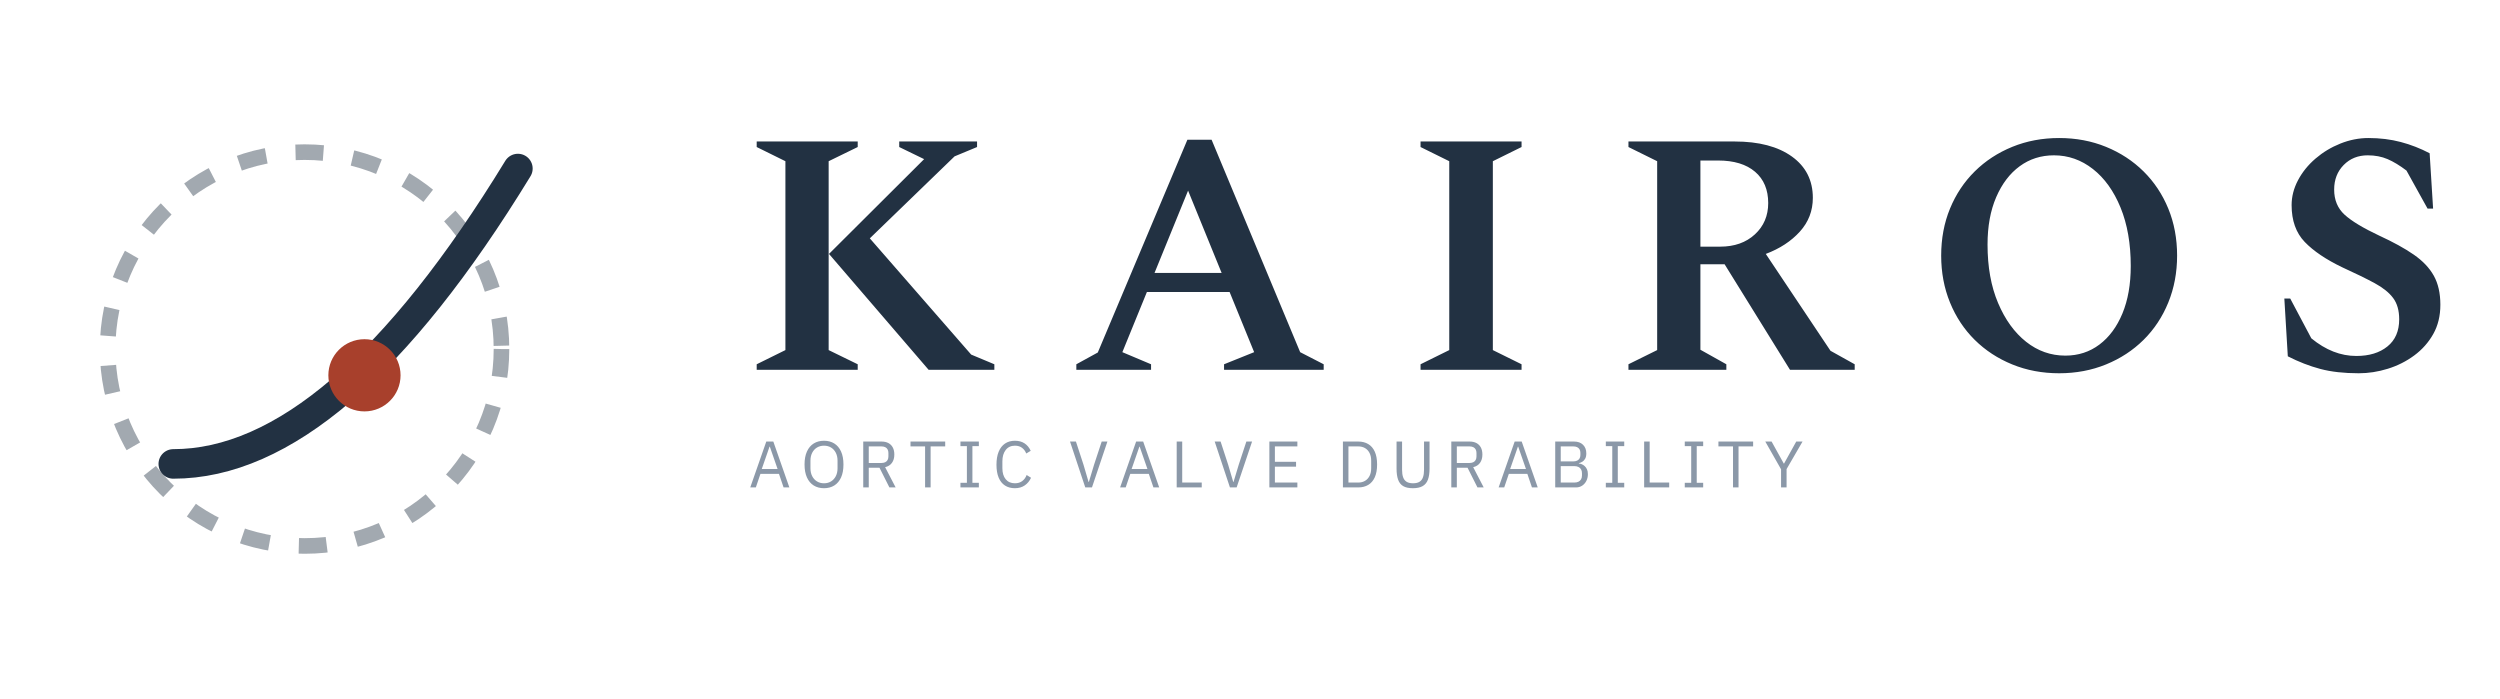
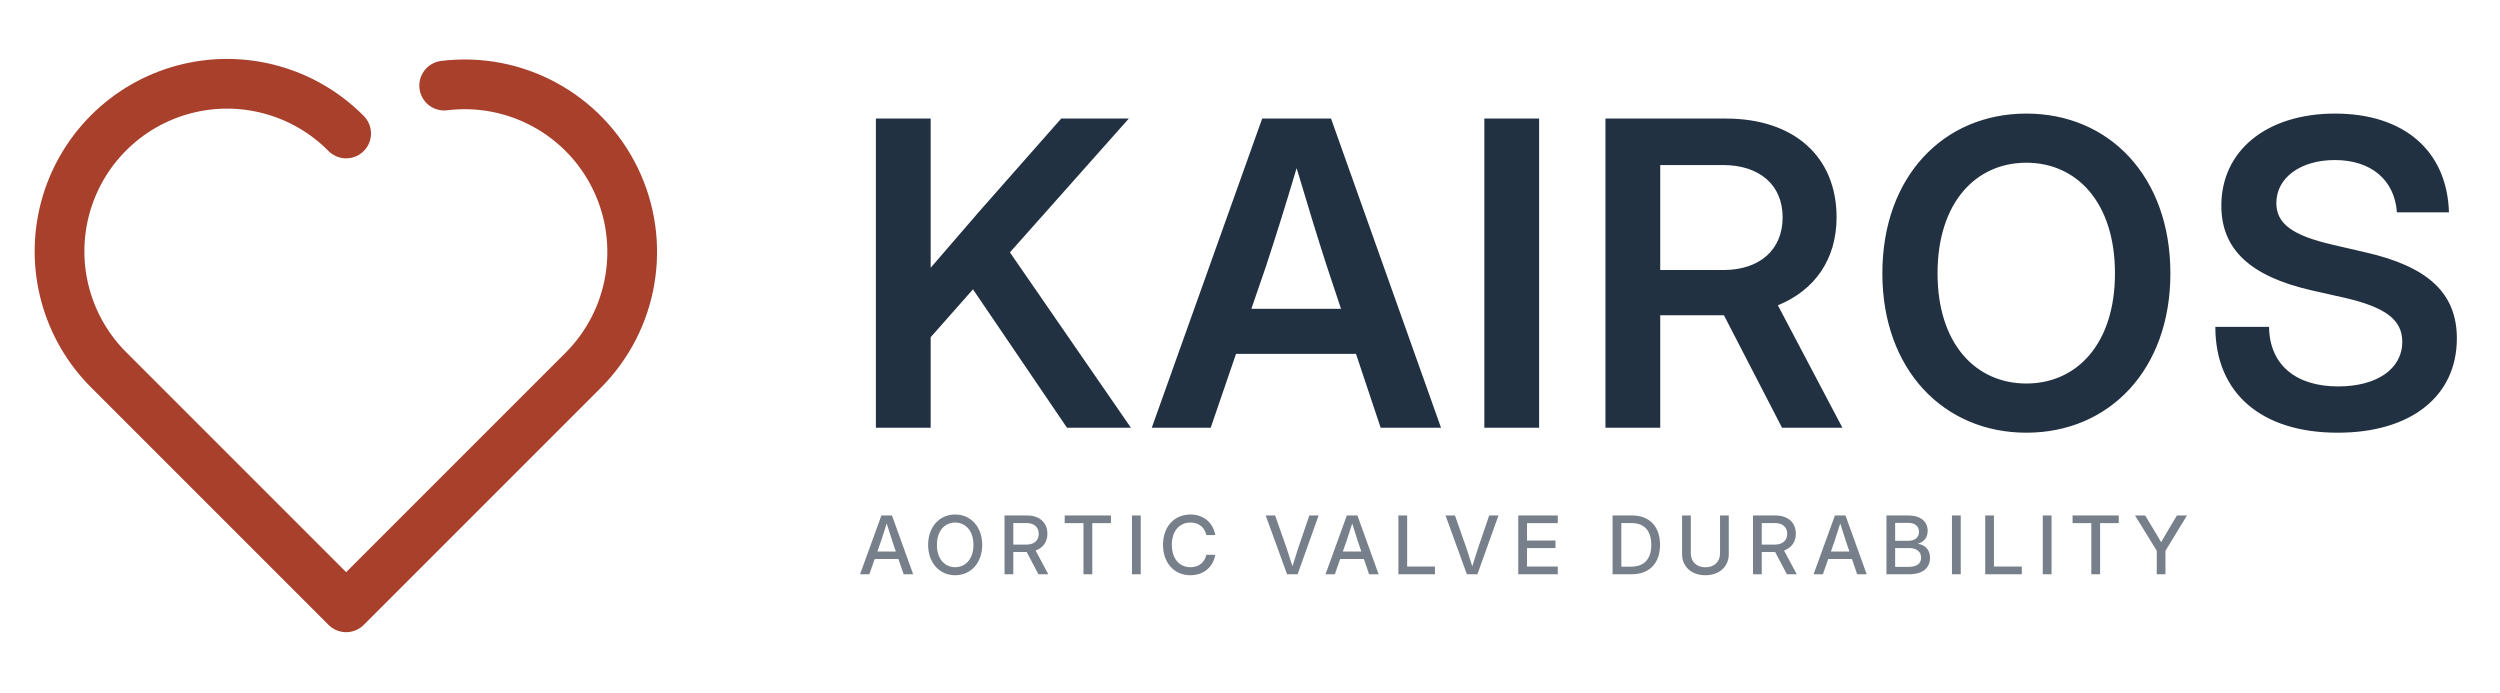
- <svg xmlns="http://www.w3.org/2000/svg" viewBox="0 0 722.4 201.8" width="2890" height="807" role="img" aria-label="KAIROS">
-   <g transform="translate(12.0 25.0) scale(2.371875)">
-     <circle cx="32" cy="32" r="24" stroke="#223142" stroke-width="1.9" stroke-dasharray="3.4 3.6" opacity="0.42" fill="none" />
-     <path d="M16 46 Q 36 46 58 10" stroke="#223142" stroke-width="3.6" stroke-linecap="round" fill="none" />
-     <circle cx="39.3" cy="35.2" r="4.4" fill="#A8402C" />
+ <svg xmlns="http://www.w3.org/2000/svg" viewBox="0 0 541.13 150" width="2165" height="600" role="img" aria-label="KAIROS">
+   <g transform="scale(2.34)">
+     <path d="M32 12.35A15.5 15.5 0 1 0 10.08 34.27L32 56.19L53.92 34.27A15.5 15.5 0 0 0 41.07 7.92" stroke="#A8402C" stroke-width="4.6" stroke-linecap="round" stroke-linejoin="round" fill="none" />
  </g>
-   <path d="M218.6 106.9V105.3L226.9 101.2V46.6L218.6 42.5V40.9H247.8V42.5L239.4 46.6V101.2L247.8 105.3V106.9ZM239.5 73.4 267.0 46.0 259.8 42.5V40.9H282.3V42.5L275.8 45.2L251.3 68.9L280.6 102.5L287.3 105.3V106.9H268.3Z M311.0 106.9V105.3L317.2 101.9L343.1 40.4H350.1L375.7 101.8L382.5 105.3V106.9H353.7V105.3L362.4 101.8L355.3 84.4H331.4L324.3 101.8L332.6 105.3V106.9ZM333.6 78.9H353.0L343.3 55.1Z M410.5 106.9V105.3L418.8 101.2V46.6L410.5 42.5V40.9H439.7V42.5L431.4 46.6V101.2L439.7 105.3V106.9Z M470.6 106.9V105.3L478.9 101.2V46.6L470.6 42.5V40.9H501.3Q511.8 40.9 517.85 45.25Q523.9 49.6 523.9 57.2Q523.9 62.8 520.15 66.95Q516.4 71.1 510.3 73.4L529.0 101.4L536.0 105.3V106.9H517.3L498.4 76.4H491.4V101.1L498.9 105.3V106.9ZM496.5 46.4H491.4V71.3H497.1Q503.3 71.3 507.15 67.75Q511 64.2 511 58.7Q511 52.9 507.2 49.65Q503.4 46.4 496.5 46.4Z M595.1 107.9Q587.8 107.9 581.55 105.35Q575.3 102.8 570.7 98.25Q566.1 93.7 563.55 87.45Q561.0 81.2 561.0 73.9Q561.0 66.5 563.55 60.3Q566.1 54.1 570.7 49.55Q575.3 45.0 581.55 42.45Q587.8 39.9 595.1 39.9Q602.4 39.9 608.65 42.45Q614.9 45.0 619.5 49.55Q624.1 54.1 626.65 60.3Q629.2 66.5 629.2 73.9Q629.2 81.2 626.65 87.45Q624.1 93.7 619.5 98.25Q614.9 102.8 608.65 105.35Q602.4 107.9 595.1 107.9ZM596.9 102.8Q602.5 102.8 606.75 99.6Q611.0 96.4 613.4 90.6Q615.8 84.8 615.8 76.9Q615.8 67.2 612.85 60.0Q609.9 52.8 604.85 48.85Q599.8 44.9 593.6 44.9Q588.0 44.9 583.7 48.05Q579.4 51.2 576.9 57.0Q574.4 62.8 574.4 70.7Q574.4 80.4 577.45 87.6Q580.5 94.8 585.55 98.8Q590.6 102.8 596.9 102.8Z M681.7 107.9Q675.3 107.9 670.6 106.65Q665.9 105.4 661.2 103.0L660.2 86.3H661.9L668.0 97.8Q674.2 102.9 681.0 102.9Q686.6 102.9 690.0 100.15Q693.4 97.4 693.4 92.3Q693.4 88.5 691.65 86.15Q689.9 83.8 686.3 81.85Q682.7 79.9 677.0 77.3Q669.9 73.9 666.1 69.95Q662.3 66.0 662.3 59.3Q662.3 55.6 664.15 52.1Q666.0 48.6 669.2 45.85Q672.4 43.1 676.4 41.5Q680.4 39.9 684.5 39.9Q689.5 39.9 693.85 41.05Q698.2 42.2 702.2 44.3L703.2 60.3H701.6L695.5 49.3Q692.6 47.1 690.05 46.0Q687.5 44.9 684.3 44.9Q680.1 44.9 677.35 47.7Q674.6 50.5 674.6 54.8Q674.6 59.3 677.6 62.05Q680.6 64.8 687.6 68.1Q693.7 70.9 697.6 73.6Q701.5 76.3 703.4 79.7Q705.3 83.1 705.3 88.1Q705.3 92.9 703.25 96.55Q701.2 100.2 697.75 102.75Q694.3 105.3 690.1 106.6Q685.9 107.9 681.7 107.9Z" fill="#223142" />
-   <path d="M228.042 140.9H226.37L225.04 136.986H219.682L218.352 140.9H216.737L221.373 127.638H223.406ZM224.641 135.58 222.969 130.773 222.399 129.12H222.304L221.734 130.773L220.062 135.58Z M238.055 141.128Q236.345 141.128 235.082 140.34Q233.818 139.551 233.125 138.022Q232.431 136.492 232.431 134.269Q232.431 132.046 233.125 130.517Q233.818 128.987 235.082 128.198Q236.345 127.41 238.055 127.41Q239.765 127.41 241.029 128.198Q242.292 128.987 242.986 130.517Q243.679 132.046 243.679 134.269Q243.679 136.492 242.986 138.022Q242.292 139.551 241.029 140.34Q239.765 141.128 238.055 141.128ZM238.055 139.703Q239.214 139.703 240.088 139.161Q240.962 138.62 241.466 137.651Q241.969 136.682 241.969 135.371V133.167Q241.969 131.856 241.466 130.877Q240.962 129.899 240.088 129.367Q239.214 128.835 238.055 128.835Q236.915 128.835 236.031 129.367Q235.148 129.899 234.644 130.877Q234.141 131.856 234.141 133.167V135.371Q234.141 136.682 234.644 137.651Q235.148 138.62 236.031 139.161Q236.915 139.703 238.055 139.703Z M250.994 135.2V140.9H249.398V127.638H254.68Q255.839 127.638 256.666 128.075Q257.492 128.512 257.938 129.348Q258.385 130.184 258.385 131.4Q258.385 132.844 257.701 133.794Q257.017 134.744 255.725 135.048L258.765 140.9H256.96L254.091 135.2ZM250.994 133.832H254.68Q255.307 133.832 255.753 133.613Q256.2 133.395 256.438 132.968Q256.675 132.54 256.675 131.932V130.944Q256.675 130.336 256.438 129.909Q256.2 129.481 255.753 129.262Q255.307 129.044 254.68 129.044H250.994Z M273.091 129.044H268.873V140.9H267.277V129.044H263.059V127.638H273.091Z M282.819 140.9H277.499V139.57H279.361V128.968H277.499V127.638H282.819V128.968H280.957V139.57H282.819Z M293.25 141.128Q291.578 141.128 290.381 140.358Q289.184 139.589 288.548 138.079Q287.911 136.568 287.911 134.345Q287.911 132.122 288.548 130.574Q289.184 129.025 290.381 128.218Q291.578 127.41 293.25 127.41Q294.903 127.41 296.043 128.17Q297.183 128.93 297.81 130.317L296.518 131.096Q296.119 130.07 295.302 129.452Q294.485 128.835 293.25 128.835Q291.54 128.835 290.581 130.079Q289.621 131.324 289.621 133.357V135.333Q289.621 137.366 290.581 138.535Q291.54 139.703 293.25 139.703Q294.523 139.703 295.378 139.048Q296.233 138.392 296.632 137.309L297.905 138.107Q297.278 139.494 296.091 140.311Q294.903 141.128 293.25 141.128Z M315.518 140.9H313.58L309.172 127.638H310.882L313.067 134.326L314.53 139.304H314.625L316.126 134.326L318.33 127.638H319.983Z M334.955 140.9H333.283L331.953 136.986H326.595L325.265 140.9H323.65L328.286 127.638H330.319ZM331.554 135.58 329.882 130.773 329.312 129.12H329.217L328.647 130.773L326.975 135.58Z M347.248 140.9H340.009V127.638H341.605V139.494H347.248Z M357.337 140.9H355.399L350.991 127.638H352.701L354.886 134.326L356.349 139.304H356.444L357.945 134.326L360.149 127.638H361.802Z M374.893 140.9H366.799V127.638H374.893V129.044H368.395V133.49H374.513V134.896H368.395V139.494H374.893Z M388.06 140.9V127.638H392.506Q394.159 127.638 395.385 128.37Q396.61 129.101 397.275 130.573Q397.94 132.046 397.94 134.269Q397.94 136.492 397.275 137.965Q396.61 139.437 395.385 140.168Q394.159 140.9 392.506 140.9ZM389.656 139.494H392.506Q393.608 139.494 394.444 139.0Q395.28 138.506 395.755 137.584Q396.23 136.663 396.23 135.352V133.186Q396.23 131.875 395.755 130.944Q395.28 130.013 394.444 129.529Q393.608 129.044 392.506 129.044H389.656Z M403.564 127.638H405.16V135.846Q405.16 137.1 405.464 137.964Q405.768 138.829 406.462 139.266Q407.155 139.703 408.333 139.703Q409.511 139.703 410.204 139.266Q410.898 138.829 411.202 137.964Q411.506 137.1 411.506 135.846V127.638H413.102V135.466Q413.102 137.385 412.636 138.649Q412.171 139.912 411.107 140.52Q410.043 141.128 408.276 141.128Q406.509 141.128 405.483 140.52Q404.457 139.912 404.01 138.649Q403.564 137.385 403.564 135.466Z M420.987 135.2V140.9H419.391V127.638H424.673Q425.832 127.638 426.659 128.075Q427.485 128.512 427.932 129.348Q428.378 130.184 428.378 131.4Q428.378 132.844 427.694 133.794Q427.01 134.744 425.718 135.048L428.758 140.9H426.953L424.084 135.2ZM420.987 133.832H424.673Q425.3 133.832 425.747 133.613Q426.193 133.395 426.431 132.968Q426.668 132.54 426.668 131.932V130.944Q426.668 130.336 426.431 129.909Q426.193 129.481 425.747 129.262Q425.3 129.044 424.673 129.044H420.987Z M444.376 140.9H442.704L441.374 136.986H436.016L434.686 140.9H433.071L437.707 127.638H439.74ZM440.975 135.58 439.303 130.773 438.733 129.12H438.638L438.068 130.773L436.396 135.58Z M449.43 140.9V127.638H454.883Q456.517 127.638 457.467 128.569Q458.417 129.5 458.417 131.058Q458.417 132.046 458.066 132.635Q457.714 133.224 457.211 133.509Q456.707 133.794 456.27 133.87V133.984Q456.631 134.003 457.077 134.184Q457.524 134.364 457.933 134.725Q458.341 135.086 458.607 135.656Q458.873 136.226 458.873 137.062Q458.873 138.145 458.427 139.019Q457.98 139.893 457.211 140.397Q456.441 140.9 455.453 140.9ZM451.026 134.744V139.494H454.959Q455.643 139.494 456.137 139.257Q456.631 139.019 456.897 138.563Q457.163 138.107 457.163 137.442V136.796Q457.163 136.131 456.897 135.675Q456.631 135.219 456.137 134.981Q455.643 134.744 454.959 134.744ZM451.026 129.044V133.376H454.693Q455.32 133.376 455.767 133.157Q456.213 132.939 456.46 132.531Q456.707 132.122 456.707 131.533V130.887Q456.707 130.298 456.46 129.889Q456.213 129.481 455.767 129.262Q455.32 129.044 454.693 129.044Z M469.38 140.9H464.06V139.57H465.922V128.968H464.06V127.638H469.38V128.968H467.518V139.57H469.38Z M482.376 140.9H475.137V127.638H476.733V139.494H482.376Z M492.199 140.9H486.879V139.57H488.741V128.968H486.879V127.638H492.199V128.968H490.337V139.57H492.199Z M506.639 129.044H502.421V140.9H500.825V129.044H496.607V127.638H506.639Z M516.31 140.9H514.714V135.656L510.154 127.638H511.978L515.512 134.022H515.569L519.103 127.638H520.927L516.31 135.599Z" fill="#8B98A8" />
+   <path transform="translate(184 92.6)" d="M5.57 0H17.43V-19.59L26.59 -29.96L46.94 0H60.78L34.59 -37.96L60.33 -66.93H45.69L27.9 -46.76C24.39 -42.72 20.93 -38.68 17.43 -34.63V-66.93H5.57ZM65.3 0H78.06L83.54 -15.99H109.51L114.85 0H127.92L104.11 -66.93H89.2ZM86.86 -25.74 90.1 -35.17C92.12 -41.33 94.14 -47.75 96.66 -56.2C99.17 -47.75 101.15 -41.33 103.13 -35.17L106.27 -25.74ZM149.16 -66.93H137.3V0H149.16ZM163.52 0H175.38V-24.35H188.85C188.99 -24.35 189.08 -24.35 189.17 -24.35L201.75 0H214.82L200.85 -26.5C208.8 -29.74 213.56 -36.43 213.56 -45.55C213.56 -58.67 204.35 -66.93 189.62 -66.93H163.52ZM175.38 -34.14V-56.87H188.94C196.94 -56.87 201.88 -52.51 201.88 -45.55C201.88 -38.54 196.94 -34.14 189.03 -34.14ZM254.65 1.08C272.57 1.08 285.83 -12.53 285.83 -33.42C285.83 -54.4 272.57 -68.01 254.65 -68.01C236.73 -68.01 223.47 -54.4 223.47 -33.42C223.47 -12.58 236.73 1.08 254.65 1.08ZM254.65 -9.57C243.69 -9.57 235.42 -18.15 235.42 -33.42C235.42 -48.74 243.69 -57.37 254.65 -57.37C265.57 -57.37 273.83 -48.74 273.83 -33.42C273.83 -18.15 265.57 -9.57 254.65 -9.57ZM322.06 1.08C337.92 1.08 347.85 -6.83 347.85 -19.32C347.85 -29.15 341.6 -34.95 327.72 -38.05L320.94 -39.62C312.23 -41.64 308.77 -44.16 308.77 -48.65C308.77 -54.13 314.02 -57.95 321.43 -57.95C329.25 -57.95 334.37 -53.68 334.87 -46.63H346.14C345.74 -59.93 336.44 -68.01 321.48 -68.01C306.7 -68.01 296.86 -60.02 296.86 -48.07C296.86 -38.68 303.02 -32.79 316.4 -29.74L323.59 -28.12C332.53 -26.05 336.03 -23.31 336.03 -18.6C336.03 -12.71 330.51 -8.94 322.15 -8.94C312.85 -8.94 307.28 -13.75 307.19 -21.83H295.56C295.56 -7.5 305.49 1.08 322.06 1.08Z" fill="#223142" />
+   <path transform="translate(186 124.33)" d="M0.14 0H2.15L3.32 -3.31H8.45L9.58 0H11.64L7.05 -12.73H4.76ZM3.89 -4.92 4.68 -7.18C5.03 -8.23 5.4 -9.35 5.91 -11C6.42 -9.35 6.78 -8.23 7.13 -7.18L7.9 -4.92ZM20.73 0.21C24.12 0.21 26.59 -2.46 26.59 -6.36C26.59 -10.27 24.12 -12.94 20.73 -12.94C17.34 -12.94 14.88 -10.27 14.88 -6.36C14.88 -2.47 17.34 0.21 20.73 0.21ZM20.73 -1.53C18.54 -1.53 16.78 -3.26 16.78 -6.36C16.78 -9.48 18.54 -11.2 20.73 -11.2C22.93 -11.2 24.69 -9.48 24.69 -6.36C24.69 -3.26 22.93 -1.53 20.73 -1.53ZM31.42 0H33.32V-4.82H36.14C36.16 -4.82 36.2 -4.82 36.22 -4.82L38.76 0H40.9L38.15 -5.14C39.74 -5.71 40.7 -6.99 40.7 -8.77C40.7 -11.2 38.99 -12.73 36.27 -12.73H31.42ZM33.32 -6.43V-11.09H36.18C37.82 -11.09 38.83 -10.2 38.83 -8.77C38.83 -7.33 37.83 -6.43 36.19 -6.43ZM44.45 -11.07H48.51V0H50.42V-11.07H54.46V-12.73H44.45ZM60.91 -12.73H59.01V0H60.91ZM71.67 0.21C74.45 0.21 76.6 -1.51 77.04 -4.22H75.12C74.72 -2.5 73.42 -1.53 71.69 -1.53C69.18 -1.53 67.64 -3.48 67.64 -6.36C67.64 -9.25 69.18 -11.2 71.69 -11.2C73.42 -11.2 74.73 -10.23 75.11 -8.49H77.04C76.59 -11.21 74.45 -12.94 71.67 -12.94C68.15 -12.94 65.73 -10.28 65.73 -6.36C65.73 -2.46 68.16 0.21 71.67 0.21ZM92.59 0H94.87L99.42 -12.73H97.41L94.96 -5.55C94.65 -4.63 94.27 -3.4 93.76 -1.73C93.23 -3.4 92.83 -4.63 92.53 -5.55L90 -12.73H87.96ZM100.91 0H102.93L104.09 -3.31H109.22L110.35 0H112.41L107.82 -12.73H105.53ZM104.66 -4.92 105.46 -7.18C105.81 -8.23 106.17 -9.35 106.69 -11C107.19 -9.35 107.55 -8.23 107.9 -7.18L108.67 -4.92ZM116.69 0H124.61V-1.67H118.59V-12.73H116.69ZM131.52 0H133.8L138.36 -12.73H136.35L133.9 -5.55C133.59 -4.63 133.2 -3.4 132.69 -1.73C132.16 -3.4 131.77 -4.63 131.46 -5.55L128.94 -12.73H126.9ZM142.64 0H151.2V-1.67H144.54V-5.67H150.7V-7.31H144.54V-11.07H151.2V-12.73H142.64ZM167.18 0C171.07 0 173.34 -2.43 173.34 -6.38C173.34 -10.32 171.06 -12.73 167.31 -12.73H163.06V0ZM164.96 -1.65V-11.08H167.19C170.03 -11.08 171.44 -9.33 171.44 -6.38C171.44 -3.42 170.03 -1.65 167.06 -1.65ZM183.16 0.21C186.22 0.21 188.22 -1.7 188.22 -4.36V-12.73H186.33V-4.51C186.33 -2.77 185.13 -1.51 183.16 -1.51C181.21 -1.51 180 -2.77 180 -4.51V-12.73H178.11V-4.36C178.11 -1.7 180.1 0.21 183.16 0.21ZM193.46 0H195.36V-4.82H198.18C198.2 -4.82 198.24 -4.82 198.26 -4.82L200.8 0H202.94L200.19 -5.14C201.77 -5.71 202.74 -6.99 202.74 -8.77C202.74 -11.2 201.03 -12.73 198.31 -12.73H193.46ZM195.36 -6.43V-11.09H198.22C199.86 -11.09 200.87 -10.2 200.87 -8.77C200.87 -7.33 199.87 -6.43 198.23 -6.43ZM206.58 0H208.59L209.76 -3.31H214.89L216.02 0H218.08L213.49 -12.73H211.2ZM210.33 -4.92 211.12 -7.18C211.47 -8.23 211.84 -9.35 212.35 -11C212.86 -9.35 213.22 -8.23 213.57 -7.18L214.34 -4.92ZM222.36 0H227.27C230.27 0 231.79 -1.42 231.79 -3.58C231.79 -5.39 230.63 -6.39 229.15 -6.6V-6.61C230.48 -7.02 231.28 -7.92 231.28 -9.38C231.28 -11.42 229.74 -12.73 227.12 -12.73H222.36ZM224.24 -1.6V-5.68H227.22C228.9 -5.68 229.86 -4.88 229.86 -3.59C229.86 -2.29 228.87 -1.6 227.15 -1.6ZM224.24 -7.25V-11.13H227.1C228.54 -11.13 229.4 -10.38 229.4 -9.19C229.4 -7.99 228.54 -7.25 227.1 -7.25ZM238.44 -12.73H236.54V0H238.44ZM243.74 0H251.66V-1.67H245.63V-12.73H243.74ZM258.1 -12.73H256.2V0H258.1ZM262.65 -11.07H266.71V0H268.61V-11.07H272.65V-12.73H262.65ZM280.88 0H282.76V-5.08L287.42 -12.73H285.24L282.85 -8.72C282.49 -8.12 282.16 -7.53 281.82 -6.94C281.49 -7.53 281.15 -8.12 280.79 -8.72L278.37 -12.73H276.18L280.88 -5.08Z" fill="#223142" opacity="0.62" />
</svg>
